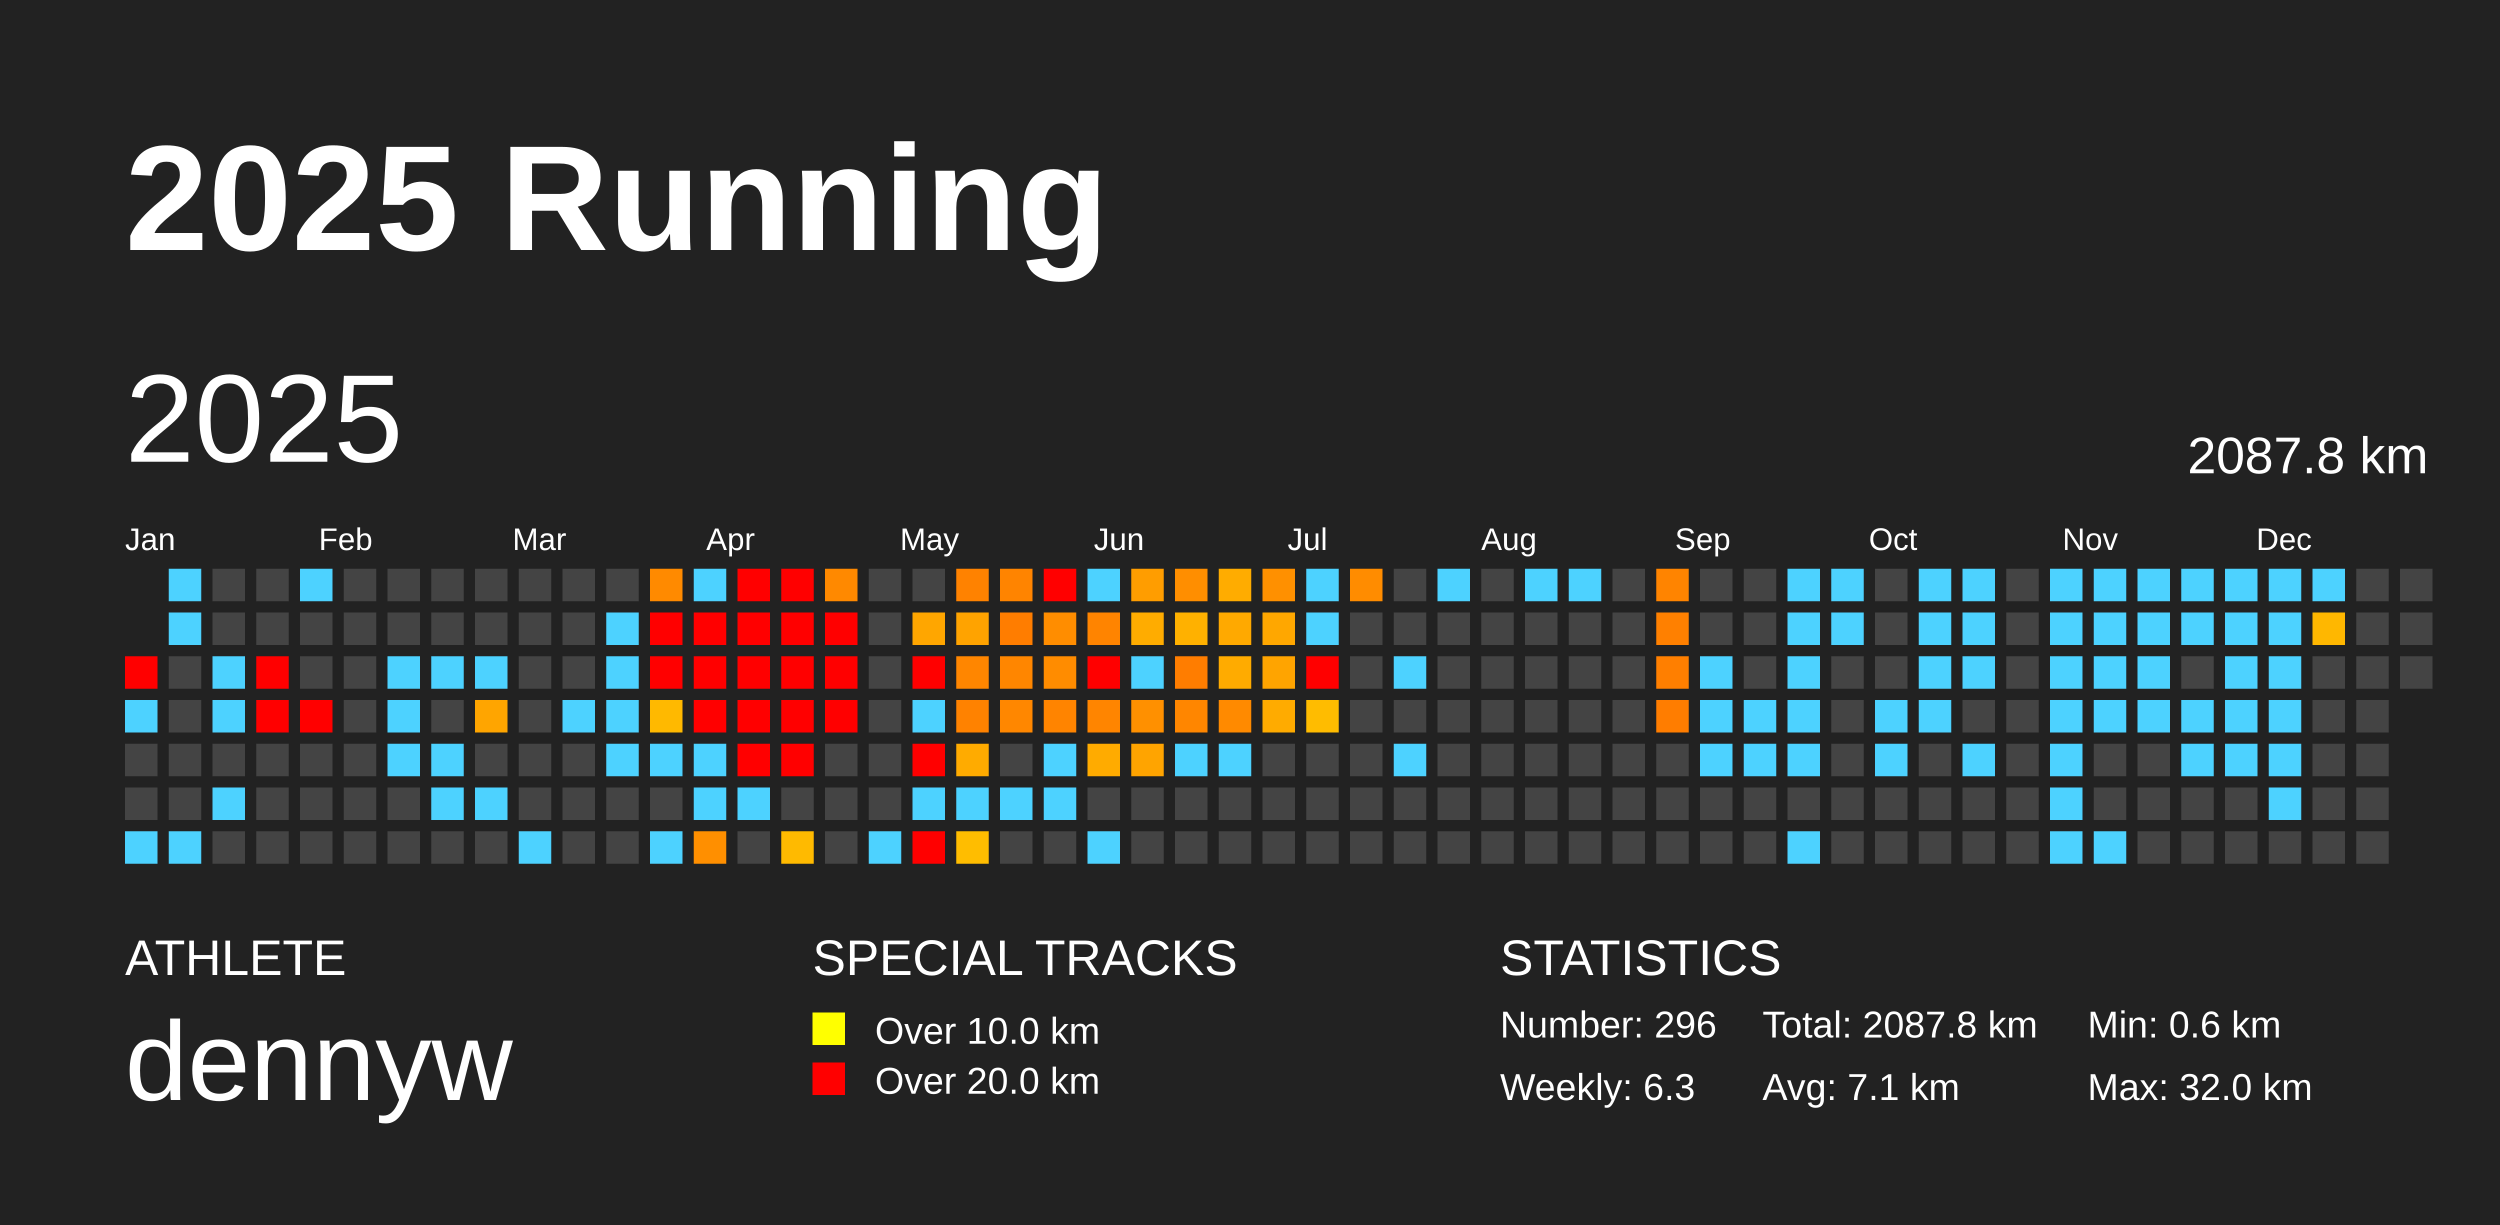
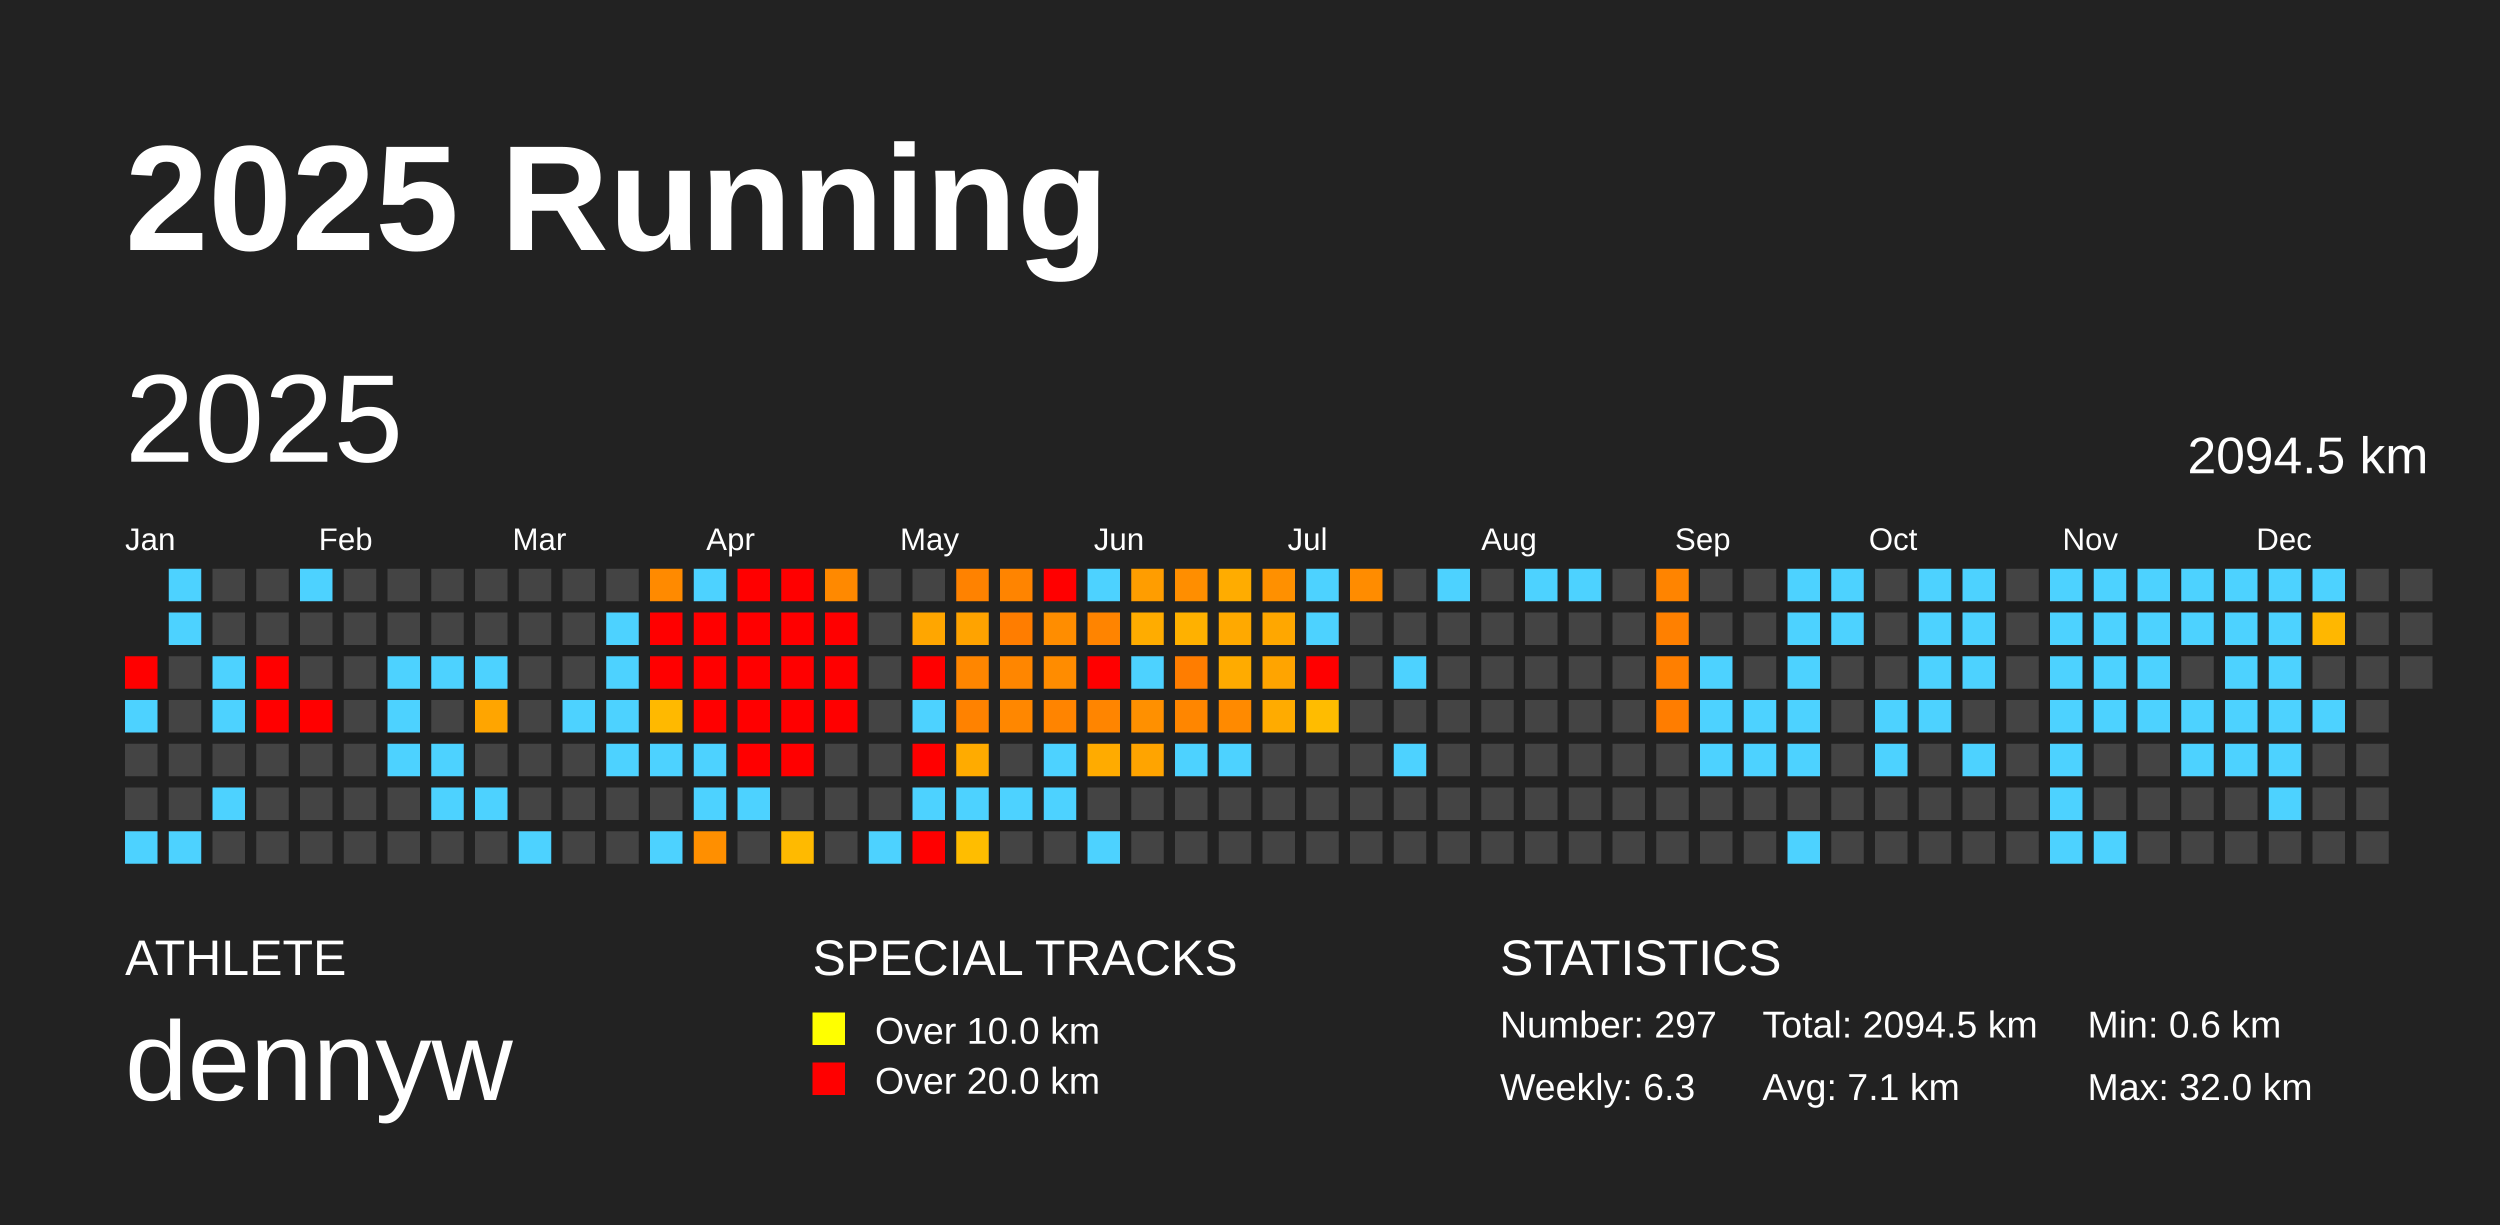
<svg xmlns="http://www.w3.org/2000/svg" baseProfile="full" height="98mm" version="1.1" viewBox="0,0,200,98" width="200mm">
  <defs />
  <rect fill="#222222" height="98" width="200" x="0" y="0" />
  <text fill="#FFFFFF" style="font-size:12px; font-family:Arial; font-weight:bold;" x="10" y="20">2025 Running</text>
  <text fill="#FFFFFF" style="font-size:4px; font-family:Arial" x="10" y="78">ATHLETE</text>
  <text fill="#FFFFFF" style="font-size:9px; font-family:Arial" x="10" y="88">dennyw</text>
  <text fill="#FFFFFF" style="font-size:4px; font-family:Arial" x="65" y="78">SPECIAL TRACKS</text>
  <rect fill="yellow" height="2.6" width="2.6" x="65" y="81" />
  <text fill="#FFFFFF" style="font-size:3px; font-family:Arial" x="70" y="83.5">Over 10.0 km</text>
  <rect fill="red" height="2.6" width="2.6" x="65" y="85" />
  <text fill="#FFFFFF" style="font-size:3px; font-family:Arial" x="70" y="87.5">Over 20.0 km</text>
  <text fill="#FFFFFF" style="font-size:4px; font-family:Arial" x="120" y="78">STATISTICS</text>
-   <text fill="#FFFFFF" style="font-size:3px; font-family:Arial" x="120" y="83">Number: 296</text>
+   <text fill="#FFFFFF" style="font-size:3px; font-family:Arial" x="120" y="83">Number: 297</text>
  <text fill="#FFFFFF" style="font-size:3px; font-family:Arial" x="120" y="88">Weekly: 6.3</text>
-   <text fill="#FFFFFF" style="font-size:3px; font-family:Arial" x="141" y="83">Total: 2087.8 km</text>
+   <text fill="#FFFFFF" style="font-size:3px; font-family:Arial" x="141" y="83">Total: 2094.5 km</text>
  <text fill="#FFFFFF" style="font-size:3px; font-family:Arial" x="141" y="88">Avg: 7.1 km</text>
  <text fill="#FFFFFF" style="font-size:3px; font-family:Arial" x="167" y="83">Min: 0.6 km</text>
  <text fill="#FFFFFF" style="font-size:3px; font-family:Arial" x="167" y="88">Max: 32.0 km</text>
  <text dominant-baseline="hanging" fill="#FFFFFF" style="font-size:10.0px; font-family:Arial;" x="10" y="30">2025</text>
-   <text dominant-baseline="hanging" fill="#FFFFFF" style="font-size:4.125px; font-family:Arial;" x="175" y="35">2087.8 km</text>
+   <text dominant-baseline="hanging" fill="#FFFFFF" style="font-size:4.125px; font-family:Arial;" x="175" y="35">2094.5 km</text>
  <text fill="#FFFFFF" style="font-size:2.5px; font-family:Arial" x="10.0" y="44">Jan</text>
  <text fill="#FFFFFF" style="font-size:2.5px; font-family:Arial" x="25.5" y="44">Feb</text>
  <text fill="#FFFFFF" style="font-size:2.5px; font-family:Arial" x="41.0" y="44">Mar</text>
  <text fill="#FFFFFF" style="font-size:2.5px; font-family:Arial" x="56.5" y="44">Apr</text>
  <text fill="#FFFFFF" style="font-size:2.5px; font-family:Arial" x="72.0" y="44">May</text>
  <text fill="#FFFFFF" style="font-size:2.5px; font-family:Arial" x="87.5" y="44">Jun</text>
  <text fill="#FFFFFF" style="font-size:2.5px; font-family:Arial" x="103.0" y="44">Jul</text>
  <text fill="#FFFFFF" style="font-size:2.5px; font-family:Arial" x="118.5" y="44">Aug</text>
  <text fill="#FFFFFF" style="font-size:2.5px; font-family:Arial" x="134.0" y="44">Sep</text>
  <text fill="#FFFFFF" style="font-size:2.5px; font-family:Arial" x="149.5" y="44">Oct</text>
  <text fill="#FFFFFF" style="font-size:2.5px; font-family:Arial" x="165.0" y="44">Nov</text>
  <text fill="#FFFFFF" style="font-size:2.5px; font-family:Arial" x="180.5" y="44">Dec</text>
  <rect fill="red" height="2.6" width="2.6" x="10.0" y="52.5" />
  <rect fill="#4dd2ff" height="2.6" width="2.6" x="10.0" y="56.0" />
  <rect fill="#444444" height="2.6" width="2.6" x="10.0" y="59.5" />
  <rect fill="#444444" height="2.6" width="2.6" x="10.0" y="63.0" />
  <rect fill="#4dd2ff" height="2.6" width="2.6" x="10.0" y="66.5" />
  <rect fill="#4dd2ff" height="2.6" width="2.6" x="13.5" y="45.5" />
  <rect fill="#4dd2ff" height="2.6" width="2.6" x="13.5" y="49.0" />
  <rect fill="#444444" height="2.6" width="2.6" x="13.5" y="52.5" />
  <rect fill="#444444" height="2.6" width="2.6" x="13.5" y="56.0" />
  <rect fill="#444444" height="2.6" width="2.6" x="13.5" y="59.5" />
  <rect fill="#444444" height="2.6" width="2.6" x="13.5" y="63.0" />
  <rect fill="#4dd2ff" height="2.6" width="2.6" x="13.5" y="66.5" />
  <rect fill="#444444" height="2.6" width="2.6" x="17.0" y="45.5" />
  <rect fill="#444444" height="2.6" width="2.6" x="17.0" y="49.0" />
  <rect fill="#4dd2ff" height="2.6" width="2.6" x="17.0" y="52.5" />
  <rect fill="#4dd2ff" height="2.6" width="2.6" x="17.0" y="56.0" />
  <rect fill="#444444" height="2.6" width="2.6" x="17.0" y="59.5" />
  <rect fill="#4dd2ff" height="2.6" width="2.6" x="17.0" y="63.0" />
  <rect fill="#444444" height="2.6" width="2.6" x="17.0" y="66.5" />
  <rect fill="#444444" height="2.6" width="2.6" x="20.5" y="45.5" />
  <rect fill="#444444" height="2.6" width="2.6" x="20.5" y="49.0" />
  <rect fill="red" height="2.6" width="2.6" x="20.5" y="52.5" />
  <rect fill="red" height="2.6" width="2.6" x="20.5" y="56.0" />
  <rect fill="#444444" height="2.6" width="2.6" x="20.5" y="59.5" />
  <rect fill="#444444" height="2.6" width="2.6" x="20.5" y="63.0" />
  <rect fill="#444444" height="2.6" width="2.6" x="20.5" y="66.5" />
  <rect fill="#4dd2ff" height="2.6" width="2.6" x="24.0" y="45.5" />
  <rect fill="#444444" height="2.6" width="2.6" x="24.0" y="49.0" />
  <rect fill="#444444" height="2.6" width="2.6" x="24.0" y="52.5" />
  <rect fill="red" height="2.6" width="2.6" x="24.0" y="56.0" />
  <rect fill="#444444" height="2.6" width="2.6" x="24.0" y="59.5" />
  <rect fill="#444444" height="2.6" width="2.6" x="24.0" y="63.0" />
  <rect fill="#444444" height="2.6" width="2.6" x="24.0" y="66.5" />
  <rect fill="#444444" height="2.6" width="2.6" x="27.5" y="45.5" />
  <rect fill="#444444" height="2.6" width="2.6" x="27.5" y="49.0" />
  <rect fill="#444444" height="2.6" width="2.6" x="27.5" y="52.5" />
  <rect fill="#444444" height="2.6" width="2.6" x="27.5" y="56.0" />
  <rect fill="#444444" height="2.6" width="2.6" x="27.5" y="59.5" />
  <rect fill="#444444" height="2.6" width="2.6" x="27.5" y="63.0" />
  <rect fill="#444444" height="2.6" width="2.6" x="27.5" y="66.5" />
  <rect fill="#444444" height="2.6" width="2.6" x="31.0" y="45.5" />
  <rect fill="#444444" height="2.6" width="2.6" x="31.0" y="49.0" />
  <rect fill="#4dd2ff" height="2.6" width="2.6" x="31.0" y="52.5" />
  <rect fill="#4dd2ff" height="2.6" width="2.6" x="31.0" y="56.0" />
  <rect fill="#4dd2ff" height="2.6" width="2.6" x="31.0" y="59.5" />
  <rect fill="#444444" height="2.6" width="2.6" x="31.0" y="63.0" />
  <rect fill="#444444" height="2.6" width="2.6" x="31.0" y="66.5" />
  <rect fill="#444444" height="2.6" width="2.6" x="34.5" y="45.5" />
  <rect fill="#444444" height="2.6" width="2.6" x="34.5" y="49.0" />
  <rect fill="#4dd2ff" height="2.6" width="2.6" x="34.5" y="52.5" />
  <rect fill="#444444" height="2.6" width="2.6" x="34.5" y="56.0" />
  <rect fill="#4dd2ff" height="2.6" width="2.6" x="34.5" y="59.5" />
  <rect fill="#4dd2ff" height="2.6" width="2.6" x="34.5" y="63.0" />
  <rect fill="#444444" height="2.6" width="2.6" x="34.5" y="66.5" />
  <rect fill="#444444" height="2.6" width="2.6" x="38.0" y="45.5" />
  <rect fill="#444444" height="2.6" width="2.6" x="38.0" y="49.0" />
  <rect fill="#4dd2ff" height="2.6" width="2.6" x="38.0" y="52.5" />
  <rect fill="#ffa500" height="2.6" width="2.6" x="38.0" y="56.0" />
  <rect fill="#444444" height="2.6" width="2.6" x="38.0" y="59.5" />
  <rect fill="#4dd2ff" height="2.6" width="2.6" x="38.0" y="63.0" />
  <rect fill="#444444" height="2.6" width="2.6" x="38.0" y="66.5" />
  <rect fill="#444444" height="2.6" width="2.6" x="41.5" y="45.5" />
  <rect fill="#444444" height="2.6" width="2.6" x="41.5" y="49.0" />
  <rect fill="#444444" height="2.6" width="2.6" x="41.5" y="52.5" />
  <rect fill="#444444" height="2.6" width="2.6" x="41.5" y="56.0" />
  <rect fill="#444444" height="2.6" width="2.6" x="41.5" y="59.5" />
  <rect fill="#444444" height="2.6" width="2.6" x="41.5" y="63.0" />
  <rect fill="#4dd2ff" height="2.6" width="2.6" x="41.5" y="66.5" />
  <rect fill="#444444" height="2.6" width="2.6" x="45.0" y="45.5" />
  <rect fill="#444444" height="2.6" width="2.6" x="45.0" y="49.0" />
  <rect fill="#444444" height="2.6" width="2.6" x="45.0" y="52.5" />
  <rect fill="#4dd2ff" height="2.6" width="2.6" x="45.0" y="56.0" />
  <rect fill="#444444" height="2.6" width="2.6" x="45.0" y="59.5" />
  <rect fill="#444444" height="2.6" width="2.6" x="45.0" y="63.0" />
  <rect fill="#444444" height="2.6" width="2.6" x="45.0" y="66.5" />
  <rect fill="#444444" height="2.6" width="2.6" x="48.5" y="45.5" />
  <rect fill="#4dd2ff" height="2.6" width="2.6" x="48.5" y="49.0" />
  <rect fill="#4dd2ff" height="2.6" width="2.6" x="48.5" y="52.5" />
  <rect fill="#4dd2ff" height="2.6" width="2.6" x="48.5" y="56.0" />
  <rect fill="#4dd2ff" height="2.6" width="2.6" x="48.5" y="59.5" />
  <rect fill="#444444" height="2.6" width="2.6" x="48.5" y="63.0" />
  <rect fill="#444444" height="2.6" width="2.6" x="48.5" y="66.5" />
  <rect fill="#ff8a00" height="2.6" width="2.6" x="52.0" y="45.5" />
  <rect fill="red" height="2.6" width="2.6" x="52.0" y="49.0" />
  <rect fill="red" height="2.6" width="2.6" x="52.0" y="52.5" />
  <rect fill="#ffb900" height="2.6" width="2.6" x="52.0" y="56.0" />
  <rect fill="#4dd2ff" height="2.6" width="2.6" x="52.0" y="59.5" />
  <rect fill="#444444" height="2.6" width="2.6" x="52.0" y="63.0" />
  <rect fill="#4dd2ff" height="2.6" width="2.6" x="52.0" y="66.5" />
  <rect fill="#4dd2ff" height="2.6" width="2.6" x="55.5" y="45.5" />
  <rect fill="red" height="2.6" width="2.6" x="55.5" y="49.0" />
  <rect fill="red" height="2.6" width="2.6" x="55.5" y="52.5" />
  <rect fill="red" height="2.6" width="2.6" x="55.5" y="56.0" />
  <rect fill="#4dd2ff" height="2.6" width="2.6" x="55.5" y="59.5" />
  <rect fill="#4dd2ff" height="2.6" width="2.6" x="55.5" y="63.0" />
  <rect fill="#ff8f00" height="2.6" width="2.6" x="55.5" y="66.5" />
  <rect fill="red" height="2.6" width="2.6" x="59.0" y="45.5" />
  <rect fill="red" height="2.6" width="2.6" x="59.0" y="49.0" />
  <rect fill="red" height="2.6" width="2.6" x="59.0" y="52.5" />
  <rect fill="red" height="2.6" width="2.6" x="59.0" y="56.0" />
  <rect fill="red" height="2.6" width="2.6" x="59.0" y="59.5" />
  <rect fill="#4dd2ff" height="2.6" width="2.6" x="59.0" y="63.0" />
  <rect fill="#444444" height="2.6" width="2.6" x="59.0" y="66.5" />
  <rect fill="red" height="2.6" width="2.6" x="62.5" y="45.5" />
  <rect fill="red" height="2.6" width="2.6" x="62.5" y="49.0" />
  <rect fill="red" height="2.6" width="2.6" x="62.5" y="52.5" />
  <rect fill="red" height="2.6" width="2.6" x="62.5" y="56.0" />
  <rect fill="red" height="2.6" width="2.6" x="62.5" y="59.5" />
  <rect fill="#444444" height="2.6" width="2.6" x="62.5" y="63.0" />
  <rect fill="#ffba00" height="2.6" width="2.6" x="62.5" y="66.5" />
  <rect fill="#ff8900" height="2.6" width="2.6" x="66.0" y="45.5" />
  <rect fill="red" height="2.6" width="2.6" x="66.0" y="49.0" />
  <rect fill="red" height="2.6" width="2.6" x="66.0" y="52.5" />
  <rect fill="red" height="2.6" width="2.6" x="66.0" y="56.0" />
  <rect fill="#444444" height="2.6" width="2.6" x="66.0" y="59.5" />
  <rect fill="#444444" height="2.6" width="2.6" x="66.0" y="63.0" />
  <rect fill="#444444" height="2.6" width="2.6" x="66.0" y="66.5" />
  <rect fill="#444444" height="2.6" width="2.6" x="69.5" y="45.5" />
  <rect fill="#444444" height="2.6" width="2.6" x="69.5" y="49.0" />
  <rect fill="#444444" height="2.6" width="2.6" x="69.5" y="52.5" />
  <rect fill="#444444" height="2.6" width="2.6" x="69.5" y="56.0" />
  <rect fill="#444444" height="2.6" width="2.6" x="69.5" y="59.5" />
  <rect fill="#444444" height="2.6" width="2.6" x="69.5" y="63.0" />
  <rect fill="#4dd2ff" height="2.6" width="2.6" x="69.5" y="66.5" />
  <rect fill="#444444" height="2.6" width="2.6" x="73.0" y="45.5" />
  <rect fill="#ffa600" height="2.6" width="2.6" x="73.0" y="49.0" />
  <rect fill="red" height="2.6" width="2.6" x="73.0" y="52.5" />
  <rect fill="#4dd2ff" height="2.6" width="2.6" x="73.0" y="56.0" />
  <rect fill="red" height="2.6" width="2.6" x="73.0" y="59.5" />
  <rect fill="#4dd2ff" height="2.6" width="2.6" x="73.0" y="63.0" />
  <rect fill="red" height="2.6" width="2.6" x="73.0" y="66.5" />
  <rect fill="#ff8200" height="2.6" width="2.6" x="76.5" y="45.5" />
  <rect fill="#ffa300" height="2.6" width="2.6" x="76.5" y="49.0" />
  <rect fill="#ff8600" height="2.6" width="2.6" x="76.5" y="52.5" />
  <rect fill="#ff8200" height="2.6" width="2.6" x="76.5" y="56.0" />
  <rect fill="#ffab00" height="2.6" width="2.6" x="76.5" y="59.5" />
  <rect fill="#4dd2ff" height="2.6" width="2.6" x="76.5" y="63.0" />
  <rect fill="#ffbd00" height="2.6" width="2.6" x="76.5" y="66.5" />
  <rect fill="#ff8400" height="2.6" width="2.6" x="80.0" y="45.5" />
  <rect fill="#ff7d00" height="2.6" width="2.6" x="80.0" y="49.0" />
  <rect fill="#ff8600" height="2.6" width="2.6" x="80.0" y="52.5" />
  <rect fill="#ff8700" height="2.6" width="2.6" x="80.0" y="56.0" />
  <rect fill="#444444" height="2.6" width="2.6" x="80.0" y="59.5" />
  <rect fill="#4dd2ff" height="2.6" width="2.6" x="80.0" y="63.0" />
  <rect fill="#444444" height="2.6" width="2.6" x="80.0" y="66.5" />
  <rect fill="red" height="2.6" width="2.6" x="83.5" y="45.5" />
  <rect fill="#ff8d00" height="2.6" width="2.6" x="83.5" y="49.0" />
  <rect fill="#ff8c00" height="2.6" width="2.6" x="83.5" y="52.5" />
  <rect fill="#ff8400" height="2.6" width="2.6" x="83.5" y="56.0" />
  <rect fill="#4dd2ff" height="2.6" width="2.6" x="83.5" y="59.5" />
  <rect fill="#4dd2ff" height="2.6" width="2.6" x="83.5" y="63.0" />
  <rect fill="#444444" height="2.6" width="2.6" x="83.5" y="66.5" />
  <rect fill="#4dd2ff" height="2.6" width="2.6" x="87.0" y="45.5" />
  <rect fill="#ff8400" height="2.6" width="2.6" x="87.0" y="49.0" />
  <rect fill="red" height="2.6" width="2.6" x="87.0" y="52.5" />
  <rect fill="#ff8500" height="2.6" width="2.6" x="87.0" y="56.0" />
  <rect fill="#ffab00" height="2.6" width="2.6" x="87.0" y="59.5" />
  <rect fill="#444444" height="2.6" width="2.6" x="87.0" y="63.0" />
  <rect fill="#4dd2ff" height="2.6" width="2.6" x="87.0" y="66.5" />
  <rect fill="#ff9d00" height="2.6" width="2.6" x="90.5" y="45.5" />
  <rect fill="#ffac00" height="2.6" width="2.6" x="90.5" y="49.0" />
  <rect fill="#4dd2ff" height="2.6" width="2.6" x="90.5" y="52.5" />
  <rect fill="#ff9000" height="2.6" width="2.6" x="90.5" y="56.0" />
  <rect fill="#ffa400" height="2.6" width="2.6" x="90.5" y="59.5" />
  <rect fill="#444444" height="2.6" width="2.6" x="90.5" y="63.0" />
  <rect fill="#444444" height="2.6" width="2.6" x="90.5" y="66.5" />
  <rect fill="#ff8e00" height="2.6" width="2.6" x="94.0" y="45.5" />
  <rect fill="#ffb100" height="2.6" width="2.6" x="94.0" y="49.0" />
  <rect fill="#ff7d00" height="2.6" width="2.6" x="94.0" y="52.5" />
  <rect fill="#ff8600" height="2.6" width="2.6" x="94.0" y="56.0" />
  <rect fill="#4dd2ff" height="2.6" width="2.6" x="94.0" y="59.5" />
  <rect fill="#444444" height="2.6" width="2.6" x="94.0" y="63.0" />
  <rect fill="#444444" height="2.6" width="2.6" x="94.0" y="66.5" />
  <rect fill="#ffac00" height="2.6" width="2.6" x="97.5" y="45.5" />
  <rect fill="#ffa900" height="2.6" width="2.6" x="97.5" y="49.0" />
  <rect fill="#ffab00" height="2.6" width="2.6" x="97.5" y="52.5" />
  <rect fill="#ff8a00" height="2.6" width="2.6" x="97.5" y="56.0" />
  <rect fill="#4dd2ff" height="2.6" width="2.6" x="97.5" y="59.5" />
  <rect fill="#444444" height="2.6" width="2.6" x="97.5" y="63.0" />
  <rect fill="#444444" height="2.6" width="2.6" x="97.5" y="66.5" />
  <rect fill="#ff9000" height="2.6" width="2.6" x="101.0" y="45.5" />
  <rect fill="#ffa700" height="2.6" width="2.6" x="101.0" y="49.0" />
  <rect fill="#ffa400" height="2.6" width="2.6" x="101.0" y="52.5" />
  <rect fill="#ffab00" height="2.6" width="2.6" x="101.0" y="56.0" />
  <rect fill="#444444" height="2.6" width="2.6" x="101.0" y="59.5" />
  <rect fill="#444444" height="2.6" width="2.6" x="101.0" y="63.0" />
  <rect fill="#444444" height="2.6" width="2.6" x="101.0" y="66.5" />
  <rect fill="#4dd2ff" height="2.6" width="2.6" x="104.5" y="45.5" />
  <rect fill="#4dd2ff" height="2.6" width="2.6" x="104.5" y="49.0" />
  <rect fill="red" height="2.6" width="2.6" x="104.5" y="52.5" />
  <rect fill="#ffbc00" height="2.6" width="2.6" x="104.5" y="56.0" />
  <rect fill="#444444" height="2.6" width="2.6" x="104.5" y="59.5" />
  <rect fill="#444444" height="2.6" width="2.6" x="104.5" y="63.0" />
  <rect fill="#444444" height="2.6" width="2.6" x="104.5" y="66.5" />
  <rect fill="#ff8c00" height="2.6" width="2.6" x="108.0" y="45.5" />
  <rect fill="#444444" height="2.6" width="2.6" x="108.0" y="49.0" />
  <rect fill="#444444" height="2.6" width="2.6" x="108.0" y="52.5" />
  <rect fill="#444444" height="2.6" width="2.6" x="108.0" y="56.0" />
  <rect fill="#444444" height="2.6" width="2.6" x="108.0" y="59.5" />
  <rect fill="#444444" height="2.6" width="2.6" x="108.0" y="63.0" />
  <rect fill="#444444" height="2.6" width="2.6" x="108.0" y="66.5" />
  <rect fill="#444444" height="2.6" width="2.6" x="111.5" y="45.5" />
  <rect fill="#444444" height="2.6" width="2.6" x="111.5" y="49.0" />
  <rect fill="#4dd2ff" height="2.6" width="2.6" x="111.5" y="52.5" />
  <rect fill="#444444" height="2.6" width="2.6" x="111.5" y="56.0" />
  <rect fill="#4dd2ff" height="2.6" width="2.6" x="111.5" y="59.5" />
  <rect fill="#444444" height="2.6" width="2.6" x="111.5" y="63.0" />
  <rect fill="#444444" height="2.6" width="2.6" x="111.5" y="66.5" />
  <rect fill="#4dd2ff" height="2.6" width="2.6" x="115.0" y="45.5" />
  <rect fill="#444444" height="2.6" width="2.6" x="115.0" y="49.0" />
  <rect fill="#444444" height="2.6" width="2.6" x="115.0" y="52.5" />
  <rect fill="#444444" height="2.6" width="2.6" x="115.0" y="56.0" />
  <rect fill="#444444" height="2.6" width="2.6" x="115.0" y="59.5" />
  <rect fill="#444444" height="2.6" width="2.6" x="115.0" y="63.0" />
  <rect fill="#444444" height="2.6" width="2.6" x="115.0" y="66.5" />
  <rect fill="#444444" height="2.6" width="2.6" x="118.5" y="45.5" />
  <rect fill="#444444" height="2.6" width="2.6" x="118.5" y="49.0" />
  <rect fill="#444444" height="2.6" width="2.6" x="118.5" y="52.5" />
  <rect fill="#444444" height="2.6" width="2.6" x="118.5" y="56.0" />
  <rect fill="#444444" height="2.6" width="2.6" x="118.5" y="59.5" />
  <rect fill="#444444" height="2.6" width="2.6" x="118.5" y="63.0" />
  <rect fill="#444444" height="2.6" width="2.6" x="118.5" y="66.5" />
  <rect fill="#4dd2ff" height="2.6" width="2.6" x="122.0" y="45.5" />
  <rect fill="#444444" height="2.6" width="2.6" x="122.0" y="49.0" />
  <rect fill="#444444" height="2.6" width="2.6" x="122.0" y="52.5" />
  <rect fill="#444444" height="2.6" width="2.6" x="122.0" y="56.0" />
  <rect fill="#444444" height="2.6" width="2.6" x="122.0" y="59.5" />
  <rect fill="#444444" height="2.6" width="2.6" x="122.0" y="63.0" />
  <rect fill="#444444" height="2.6" width="2.6" x="122.0" y="66.5" />
  <rect fill="#4dd2ff" height="2.6" width="2.6" x="125.5" y="45.5" />
  <rect fill="#444444" height="2.6" width="2.6" x="125.5" y="49.0" />
  <rect fill="#444444" height="2.6" width="2.6" x="125.5" y="52.5" />
  <rect fill="#444444" height="2.6" width="2.6" x="125.5" y="56.0" />
  <rect fill="#444444" height="2.6" width="2.6" x="125.5" y="59.5" />
  <rect fill="#444444" height="2.6" width="2.6" x="125.5" y="63.0" />
  <rect fill="#444444" height="2.6" width="2.6" x="125.5" y="66.5" />
  <rect fill="#444444" height="2.6" width="2.6" x="129.0" y="45.5" />
  <rect fill="#444444" height="2.6" width="2.6" x="129.0" y="49.0" />
  <rect fill="#444444" height="2.6" width="2.6" x="129.0" y="52.5" />
  <rect fill="#444444" height="2.6" width="2.6" x="129.0" y="56.0" />
  <rect fill="#444444" height="2.6" width="2.6" x="129.0" y="59.5" />
  <rect fill="#444444" height="2.6" width="2.6" x="129.0" y="63.0" />
  <rect fill="#444444" height="2.6" width="2.6" x="129.0" y="66.5" />
  <rect fill="#ff8400" height="2.6" width="2.6" x="132.5" y="45.5" />
  <rect fill="#ff8000" height="2.6" width="2.6" x="132.5" y="49.0" />
  <rect fill="#ff7f00" height="2.6" width="2.6" x="132.5" y="52.5" />
  <rect fill="#ff7d00" height="2.6" width="2.6" x="132.5" y="56.0" />
  <rect fill="#444444" height="2.6" width="2.6" x="132.5" y="59.5" />
  <rect fill="#444444" height="2.6" width="2.6" x="132.5" y="63.0" />
  <rect fill="#444444" height="2.6" width="2.6" x="132.5" y="66.5" />
  <rect fill="#444444" height="2.6" width="2.6" x="136.0" y="45.5" />
  <rect fill="#444444" height="2.6" width="2.6" x="136.0" y="49.0" />
  <rect fill="#4dd2ff" height="2.6" width="2.6" x="136.0" y="52.5" />
  <rect fill="#4dd2ff" height="2.6" width="2.6" x="136.0" y="56.0" />
  <rect fill="#4dd2ff" height="2.6" width="2.6" x="136.0" y="59.5" />
  <rect fill="#444444" height="2.6" width="2.6" x="136.0" y="63.0" />
  <rect fill="#444444" height="2.6" width="2.6" x="136.0" y="66.5" />
  <rect fill="#444444" height="2.6" width="2.6" x="139.5" y="45.5" />
  <rect fill="#444444" height="2.6" width="2.6" x="139.5" y="49.0" />
  <rect fill="#444444" height="2.6" width="2.6" x="139.5" y="52.5" />
  <rect fill="#4dd2ff" height="2.6" width="2.6" x="139.5" y="56.0" />
  <rect fill="#4dd2ff" height="2.6" width="2.6" x="139.5" y="59.5" />
  <rect fill="#444444" height="2.6" width="2.6" x="139.5" y="63.0" />
  <rect fill="#444444" height="2.6" width="2.6" x="139.5" y="66.5" />
  <rect fill="#4dd2ff" height="2.6" width="2.6" x="143.0" y="45.5" />
  <rect fill="#4dd2ff" height="2.6" width="2.6" x="143.0" y="49.0" />
  <rect fill="#4dd2ff" height="2.6" width="2.6" x="143.0" y="52.5" />
  <rect fill="#4dd2ff" height="2.6" width="2.6" x="143.0" y="56.0" />
  <rect fill="#4dd2ff" height="2.6" width="2.6" x="143.0" y="59.5" />
  <rect fill="#444444" height="2.6" width="2.6" x="143.0" y="63.0" />
  <rect fill="#4dd2ff" height="2.6" width="2.6" x="143.0" y="66.5" />
  <rect fill="#4dd2ff" height="2.6" width="2.6" x="146.5" y="45.5" />
  <rect fill="#4dd2ff" height="2.6" width="2.6" x="146.5" y="49.0" />
  <rect fill="#444444" height="2.6" width="2.6" x="146.5" y="52.5" />
  <rect fill="#444444" height="2.6" width="2.6" x="146.5" y="56.0" />
  <rect fill="#444444" height="2.6" width="2.6" x="146.5" y="59.5" />
  <rect fill="#444444" height="2.6" width="2.6" x="146.5" y="63.0" />
  <rect fill="#444444" height="2.6" width="2.6" x="146.5" y="66.5" />
  <rect fill="#444444" height="2.6" width="2.6" x="150.0" y="45.5" />
  <rect fill="#444444" height="2.6" width="2.6" x="150.0" y="49.0" />
  <rect fill="#444444" height="2.6" width="2.6" x="150.0" y="52.5" />
  <rect fill="#4dd2ff" height="2.6" width="2.6" x="150.0" y="56.0" />
  <rect fill="#4dd2ff" height="2.6" width="2.6" x="150.0" y="59.5" />
  <rect fill="#444444" height="2.6" width="2.6" x="150.0" y="63.0" />
  <rect fill="#444444" height="2.6" width="2.6" x="150.0" y="66.5" />
  <rect fill="#4dd2ff" height="2.6" width="2.6" x="153.5" y="45.5" />
  <rect fill="#4dd2ff" height="2.6" width="2.6" x="153.5" y="49.0" />
  <rect fill="#4dd2ff" height="2.6" width="2.6" x="153.5" y="52.5" />
  <rect fill="#4dd2ff" height="2.6" width="2.6" x="153.5" y="56.0" />
  <rect fill="#444444" height="2.6" width="2.6" x="153.5" y="59.5" />
  <rect fill="#444444" height="2.6" width="2.6" x="153.5" y="63.0" />
  <rect fill="#444444" height="2.6" width="2.6" x="153.5" y="66.5" />
  <rect fill="#4dd2ff" height="2.6" width="2.6" x="157.0" y="45.5" />
  <rect fill="#4dd2ff" height="2.6" width="2.6" x="157.0" y="49.0" />
  <rect fill="#4dd2ff" height="2.6" width="2.6" x="157.0" y="52.5" />
  <rect fill="#444444" height="2.6" width="2.6" x="157.0" y="56.0" />
  <rect fill="#4dd2ff" height="2.6" width="2.6" x="157.0" y="59.5" />
  <rect fill="#444444" height="2.6" width="2.6" x="157.0" y="63.0" />
  <rect fill="#444444" height="2.6" width="2.6" x="157.0" y="66.5" />
  <rect fill="#444444" height="2.6" width="2.6" x="160.5" y="45.5" />
  <rect fill="#444444" height="2.6" width="2.6" x="160.5" y="49.0" />
  <rect fill="#444444" height="2.6" width="2.6" x="160.5" y="52.5" />
  <rect fill="#444444" height="2.6" width="2.6" x="160.5" y="56.0" />
  <rect fill="#444444" height="2.6" width="2.6" x="160.5" y="59.5" />
  <rect fill="#444444" height="2.6" width="2.6" x="160.5" y="63.0" />
  <rect fill="#444444" height="2.6" width="2.6" x="160.5" y="66.5" />
  <rect fill="#4dd2ff" height="2.6" width="2.6" x="164.0" y="45.5" />
  <rect fill="#4dd2ff" height="2.6" width="2.6" x="164.0" y="49.0" />
  <rect fill="#4dd2ff" height="2.6" width="2.6" x="164.0" y="52.5" />
  <rect fill="#4dd2ff" height="2.6" width="2.6" x="164.0" y="56.0" />
  <rect fill="#4dd2ff" height="2.6" width="2.6" x="164.0" y="59.5" />
  <rect fill="#4dd2ff" height="2.6" width="2.6" x="164.0" y="63.0" />
  <rect fill="#4dd2ff" height="2.6" width="2.6" x="164.0" y="66.5" />
  <rect fill="#4dd2ff" height="2.6" width="2.6" x="167.5" y="45.5" />
  <rect fill="#4dd2ff" height="2.6" width="2.6" x="167.5" y="49.0" />
  <rect fill="#4dd2ff" height="2.6" width="2.6" x="167.5" y="52.5" />
  <rect fill="#4dd2ff" height="2.6" width="2.6" x="167.5" y="56.0" />
  <rect fill="#444444" height="2.6" width="2.6" x="167.5" y="59.5" />
  <rect fill="#444444" height="2.6" width="2.6" x="167.5" y="63.0" />
  <rect fill="#4dd2ff" height="2.6" width="2.6" x="167.5" y="66.5" />
  <rect fill="#4dd2ff" height="2.6" width="2.6" x="171.0" y="45.5" />
  <rect fill="#4dd2ff" height="2.6" width="2.6" x="171.0" y="49.0" />
  <rect fill="#4dd2ff" height="2.6" width="2.6" x="171.0" y="52.5" />
  <rect fill="#4dd2ff" height="2.6" width="2.6" x="171.0" y="56.0" />
  <rect fill="#444444" height="2.6" width="2.6" x="171.0" y="59.5" />
  <rect fill="#444444" height="2.6" width="2.6" x="171.0" y="63.0" />
  <rect fill="#444444" height="2.6" width="2.6" x="171.0" y="66.5" />
  <rect fill="#4dd2ff" height="2.6" width="2.6" x="174.5" y="45.5" />
  <rect fill="#4dd2ff" height="2.6" width="2.6" x="174.5" y="49.0" />
  <rect fill="#444444" height="2.6" width="2.6" x="174.5" y="52.5" />
  <rect fill="#4dd2ff" height="2.6" width="2.6" x="174.5" y="56.0" />
  <rect fill="#4dd2ff" height="2.6" width="2.6" x="174.5" y="59.5" />
  <rect fill="#444444" height="2.6" width="2.6" x="174.5" y="63.0" />
  <rect fill="#444444" height="2.6" width="2.6" x="174.5" y="66.5" />
  <rect fill="#4dd2ff" height="2.6" width="2.6" x="178.0" y="45.5" />
  <rect fill="#4dd2ff" height="2.6" width="2.6" x="178.0" y="49.0" />
  <rect fill="#4dd2ff" height="2.6" width="2.6" x="178.0" y="52.5" />
  <rect fill="#4dd2ff" height="2.6" width="2.6" x="178.0" y="56.0" />
  <rect fill="#4dd2ff" height="2.6" width="2.6" x="178.0" y="59.5" />
  <rect fill="#444444" height="2.6" width="2.6" x="178.0" y="63.0" />
  <rect fill="#444444" height="2.6" width="2.6" x="178.0" y="66.5" />
  <rect fill="#4dd2ff" height="2.6" width="2.6" x="181.5" y="45.5" />
  <rect fill="#4dd2ff" height="2.6" width="2.6" x="181.5" y="49.0" />
  <rect fill="#4dd2ff" height="2.6" width="2.6" x="181.5" y="52.5" />
  <rect fill="#4dd2ff" height="2.6" width="2.6" x="181.5" y="56.0" />
  <rect fill="#4dd2ff" height="2.6" width="2.6" x="181.5" y="59.5" />
  <rect fill="#4dd2ff" height="2.6" width="2.6" x="181.5" y="63.0" />
  <rect fill="#444444" height="2.6" width="2.6" x="181.5" y="66.5" />
  <rect fill="#4dd2ff" height="2.6" width="2.6" x="185.0" y="45.5" />
  <rect fill="#ffb700" height="2.6" width="2.6" x="185.0" y="49.0" />
  <rect fill="#444444" height="2.6" width="2.6" x="185.0" y="52.5" />
-   <rect fill="#444444" height="2.6" width="2.6" x="185.0" y="56.0" />
+   <rect fill="#4dd2ff" height="2.6" width="2.6" x="185.0" y="56.0" />
  <rect fill="#444444" height="2.6" width="2.6" x="185.0" y="59.5" />
  <rect fill="#444444" height="2.6" width="2.6" x="185.0" y="63.0" />
  <rect fill="#444444" height="2.6" width="2.6" x="185.0" y="66.5" />
  <rect fill="#444444" height="2.6" width="2.6" x="188.5" y="45.5" />
  <rect fill="#444444" height="2.6" width="2.6" x="188.5" y="49.0" />
  <rect fill="#444444" height="2.6" width="2.6" x="188.5" y="52.5" />
  <rect fill="#444444" height="2.6" width="2.6" x="188.5" y="56.0" />
  <rect fill="#444444" height="2.6" width="2.6" x="188.5" y="59.5" />
  <rect fill="#444444" height="2.6" width="2.6" x="188.5" y="63.0" />
  <rect fill="#444444" height="2.6" width="2.6" x="188.5" y="66.5" />
  <rect fill="#444444" height="2.6" width="2.6" x="192.0" y="45.5" />
  <rect fill="#444444" height="2.6" width="2.6" x="192.0" y="49.0" />
  <rect fill="#444444" height="2.6" width="2.6" x="192.0" y="52.5" />
</svg>
